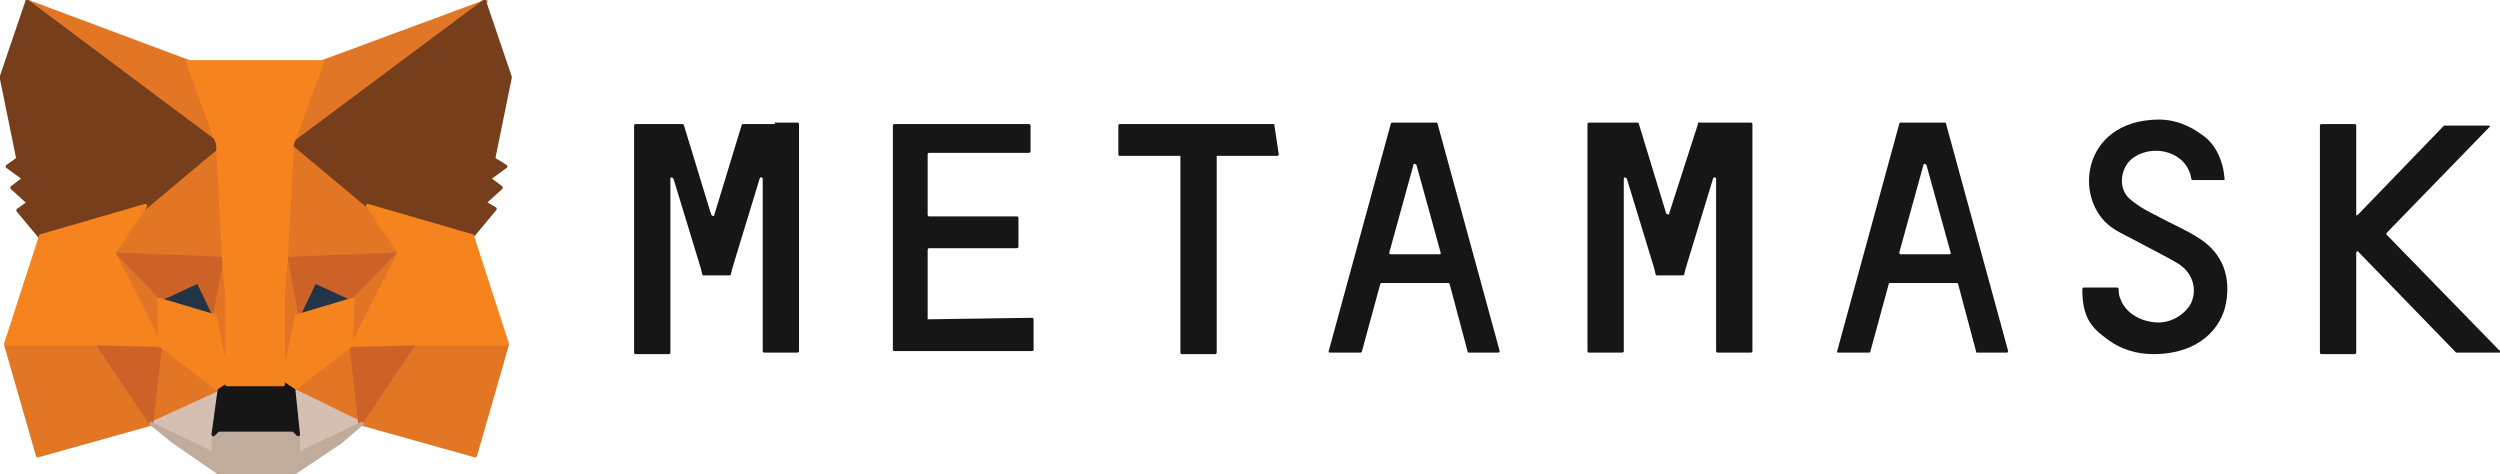
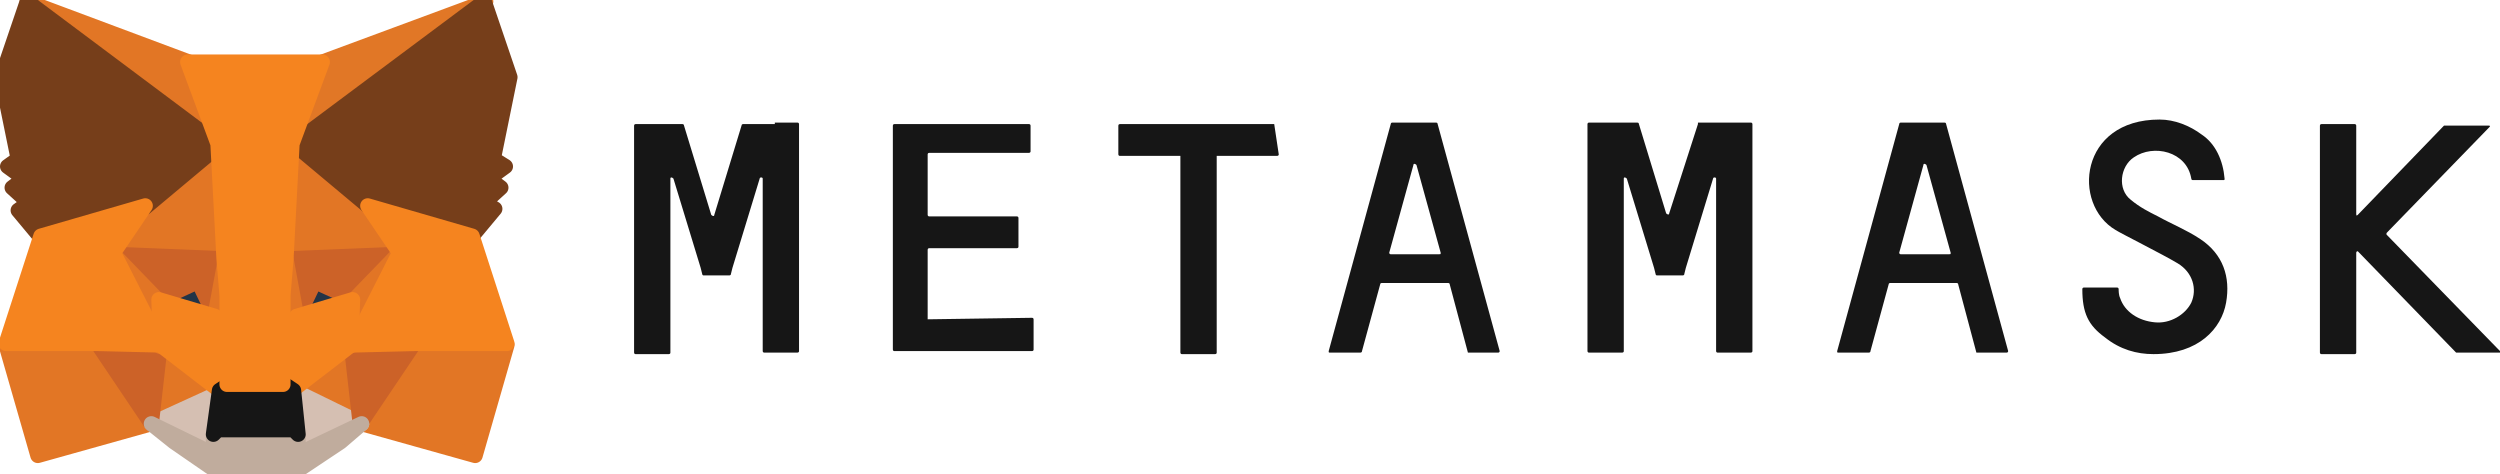
<svg xmlns="http://www.w3.org/2000/svg" version="1.1" baseProfile="basic" id="Layer_1" x="0px" y="0px" viewBox="0 0 165.2 31.3" xml:space="preserve">
  <path fill="#161616" d="M145.4,15.8c-0.9-0.6-1.9-1-2.8-1.5c-0.6-0.3-1.2-0.6-1.8-1.1c-0.9-0.7-0.7-2.2,0.2-2.8  c1.3-0.9,3.5-0.4,3.8,1.4c0,0,0,0.1,0.1,0.1h2c0.1,0,0.1,0,0.1-0.1c-0.1-1.2-0.6-2.3-1.5-2.9c-0.8-0.6-1.8-1-2.8-1  c-5.3,0-5.8,5.6-2.9,7.3c0.3,0.2,3.1,1.6,4.1,2.2c1,0.6,1.3,1.7,0.9,2.6c-0.4,0.8-1.4,1.4-2.4,1.3c-1.1-0.1-2-0.7-2.3-1.6  c-0.1-0.2-0.1-0.5-0.1-0.6c0,0,0-0.1-0.1-0.1h-2.2c0,0-0.1,0-0.1,0.1c0,1.6,0.4,2.4,1.5,3.2c1,0.8,2.1,1.1,3.2,1.1  c3,0,4.5-1.7,4.8-3.4C147.4,18.3,146.9,16.8,145.4,15.8z" />
  <path fill="#161616" d="M51.2,8.2h-1h-1.1c0,0-0.1,0-0.1,0.1l-1.8,5.9c0,0.1-0.1,0.1-0.2,0l-1.8-5.9c0,0,0-0.1-0.1-0.1h-1.1h-1H42  c0,0-0.1,0-0.1,0.1v15c0,0,0,0.1,0.1,0.1h2.2c0,0,0.1,0,0.1-0.1V11.8c0-0.1,0.1-0.1,0.2,0l1.8,5.9l0.1,0.4c0,0,0,0.1,0.1,0.1h1.7  c0,0,0.1,0,0.1-0.1l0.1-0.4l1.8-5.9c0-0.1,0.2-0.1,0.2,0v11.4c0,0,0,0.1,0.1,0.1h2.2c0,0,0.1,0,0.1-0.1v-15c0,0,0-0.1-0.1-0.1H51.2z  " />
  <path fill="#161616" d="M112.2,8.2C112.1,8.2,112.1,8.2,112.2,8.2l-1.9,5.9c0,0.1-0.1,0.1-0.2,0l-1.8-5.9c0,0,0-0.1-0.1-0.1H105  c0,0-0.1,0-0.1,0.1v15c0,0,0,0.1,0.1,0.1h2.2c0,0,0.1,0,0.1-0.1V11.8c0-0.1,0.1-0.1,0.2,0l1.8,5.9l0.1,0.4c0,0,0,0.1,0.1,0.1h1.7  c0,0,0.1,0,0.1-0.1l0.1-0.4l1.8-5.9c0-0.1,0.2-0.1,0.2,0v11.4c0,0,0,0.1,0.1,0.1h2.2c0,0,0.1,0,0.1-0.1v-15c0,0,0-0.1-0.1-0.1H112.2  z" />
  <path fill="#161616" d="M84.2,8.2h-4H78h-4c0,0-0.1,0-0.1,0.1v1.9c0,0,0,0.1,0.1,0.1h4v13c0,0,0,0.1,0.1,0.1h2.2c0,0,0.1,0,0.1-0.1  v-13h4c0,0,0.1,0,0.1-0.1L84.2,8.2C84.3,8.2,84.2,8.2,84.2,8.2z" />
  <path fill="#161616" d="M97,23.3h2c0.1,0,0.1-0.1,0.1-0.1l-4.1-15c0,0,0-0.1-0.1-0.1h-0.8h-1.3H92c0,0-0.1,0-0.1,0.1l-4.1,15  c0,0.1,0,0.1,0.1,0.1h2c0,0,0.1,0,0.1-0.1l1.2-4.4c0,0,0-0.1,0.1-0.1h4.4c0,0,0.1,0,0.1,0.1L97,23.3C96.9,23.3,96.9,23.3,97,23.3z   M91.8,16.7l1.6-5.8c0-0.1,0.1-0.1,0.2,0l1.6,5.8c0,0.1,0,0.1-0.1,0.1h-3.2C91.8,16.8,91.8,16.7,91.8,16.7z" />
  <path fill="#161616" d="M130.6,23.3h2c0.1,0,0.1-0.1,0.1-0.1l-4.1-15c0,0,0-0.1-0.1-0.1h-0.8h-1.3h-0.8c0,0-0.1,0-0.1,0.1l-4.1,15  c0,0.1,0,0.1,0.1,0.1h2c0,0,0.1,0,0.1-0.1l1.2-4.4c0,0,0-0.1,0.1-0.1h4.4c0,0,0.1,0,0.1,0.1L130.6,23.3  C130.6,23.3,130.6,23.3,130.6,23.3z M125.5,16.7l1.6-5.8c0-0.1,0.1-0.1,0.2,0l1.6,5.8c0,0.1,0,0.1-0.1,0.1h-3.2  C125.5,16.8,125.5,16.7,125.5,16.7z" />
  <path fill="#161616" d="M61.3,21.1v-4.6c0,0,0-0.1,0.1-0.1h5.8c0,0,0.1,0,0.1-0.1v-1.9c0,0,0-0.1-0.1-0.1h-5.8c0,0-0.1,0-0.1-0.1v-4  c0,0,0-0.1,0.1-0.1H68c0,0,0.1,0,0.1-0.1V8.3c0,0,0-0.1-0.1-0.1h-6.7h-2.2c0,0-0.1,0-0.1,0.1v1.9v4.1v2v4.8v2c0,0,0,0.1,0.1,0.1h2.2  h6.9c0,0,0.1,0,0.1-0.1v-2c0,0,0-0.1-0.1-0.1L61.3,21.1C61.4,21.1,61.3,21.1,61.3,21.1z" />
  <path fill="#161616" d="M165.2,23.2l-7.5-7.7c0,0,0-0.1,0-0.1l6.8-7c0.1-0.1,0-0.1-0.1-0.1h-2.8c0,0,0,0-0.1,0l-5.7,5.9  c-0.1,0.1-0.1,0-0.1-0.1V8.3c0,0,0-0.1-0.1-0.1h-2.2c0,0-0.1,0-0.1,0.1v15c0,0,0,0.1,0.1,0.1h2.2c0,0,0.1,0,0.1-0.1v-6.6  c0-0.1,0.1-0.1,0.1-0.1l6.5,6.7c0,0,0,0,0.1,0h2.8C165.2,23.3,165.3,23.2,165.2,23.2z" />
-   <path fill="#E17726" stroke="#E17726" stroke-width="0.25" stroke-linecap="round" stroke-linejoin="round" d="M32.1,0.1L18.9,9.8  l2.4-5.7L32.1,0.1z" />
-   <path fill="#E27625" stroke="#E27625" stroke-width="0.25" stroke-linecap="round" stroke-linejoin="round" d="M1.8,0.1l13,9.8  l-2.3-5.8L1.8,0.1z" />
-   <path fill="#E27625" stroke="#E27625" stroke-width="0.25" stroke-linecap="round" stroke-linejoin="round" d="M27.4,22.7L23.9,28  l7.5,2.1l2.1-7.3L27.4,22.7z" />
-   <path fill="#E27625" stroke="#E27625" stroke-width="0.25" stroke-linecap="round" stroke-linejoin="round" d="M0.4,22.8l2.1,7.3  L10,28l-3.5-5.3L0.4,22.8z" />
-   <path fill="#E27625" stroke="#E27625" stroke-width="0.25" stroke-linecap="round" stroke-linejoin="round" d="M9.6,13.6l-2.1,3.1  l7.4,0.3l-0.2-8L9.6,13.6z" />
-   <path fill="#E27625" stroke="#E27625" stroke-width="0.25" stroke-linecap="round" stroke-linejoin="round" d="M24.3,13.6l-5.2-4.6  l-0.2,8.1l7.4-0.3L24.3,13.6z" />
-   <path fill="#E27625" stroke="#E27625" stroke-width="0.25" stroke-linecap="round" stroke-linejoin="round" d="M10,28l4.5-2.2  l-3.9-3L10,28z" />
-   <path fill="#E27625" stroke="#E27625" stroke-width="0.25" stroke-linecap="round" stroke-linejoin="round" d="M19.4,25.8l4.5,2.2  l-0.6-5.2L19.4,25.8z" />
-   <path fill="#D5BFB2" stroke="#D5BFB2" stroke-width="0.25" stroke-linecap="round" stroke-linejoin="round" d="M23.9,28l-4.5-2.2  l0.4,2.9l0,1.2L23.9,28z" />
-   <path fill="#D5BFB2" stroke="#D5BFB2" stroke-width="0.25" stroke-linecap="round" stroke-linejoin="round" d="M10,28l4.2,2l0-1.2  l0.4-2.9L10,28z" />
-   <path fill="#233447" stroke="#233447" stroke-width="0.25" stroke-linecap="round" stroke-linejoin="round" d="M14.2,20.9l-3.7-1.1  l2.6-1.2L14.2,20.9z" />
-   <path fill="#233447" stroke="#233447" stroke-width="0.25" stroke-linecap="round" stroke-linejoin="round" d="M19.6,20.9l1.1-2.3  l2.6,1.2L19.6,20.9z" />
-   <path fill="#CC6228" stroke="#CC6228" stroke-width="0.25" stroke-linecap="round" stroke-linejoin="round" d="M10,28l0.6-5.3  l-4.1,0.1L10,28z" />
-   <path fill="#CC6228" stroke="#CC6228" stroke-width="0.25" stroke-linecap="round" stroke-linejoin="round" d="M23.2,22.7l0.6,5.3  l3.5-5.2L23.2,22.7z" />
-   <path fill="#CC6228" stroke="#CC6228" stroke-width="0.25" stroke-linecap="round" stroke-linejoin="round" d="M26.4,16.8l-7.4,0.3  l0.7,3.8l1.1-2.3l2.6,1.2L26.4,16.8z" />
-   <path fill="#CC6228" stroke="#CC6228" stroke-width="0.25" stroke-linecap="round" stroke-linejoin="round" d="M10.5,19.8l2.6-1.2  l1.1,2.3l0.7-3.8l-7.4-0.3L10.5,19.8z" />
-   <path fill="#E27525" stroke="#E27525" stroke-width="0.25" stroke-linecap="round" stroke-linejoin="round" d="M7.5,16.8l3.1,6.1  l-0.1-3L7.5,16.8z" />
-   <path fill="#E27525" stroke="#E27525" stroke-width="0.25" stroke-linecap="round" stroke-linejoin="round" d="M23.4,19.8l-0.1,3  l3.1-6.1L23.4,19.8z" />
-   <path fill="#E27525" stroke="#E27525" stroke-width="0.25" stroke-linecap="round" stroke-linejoin="round" d="M14.9,17.1l-0.7,3.8  l0.9,4.5l0.2-5.9L14.9,17.1z" />
-   <path fill="#E27525" stroke="#E27525" stroke-width="0.25" stroke-linecap="round" stroke-linejoin="round" d="M18.9,17.1l-0.4,2.4  l0.2,5.9l0.9-4.5L18.9,17.1z" />
-   <path fill="#F5841F" stroke="#F5841F" stroke-width="0.25" stroke-linecap="round" stroke-linejoin="round" d="M19.6,20.9l-0.9,4.5  l0.6,0.4l3.9-3l0.1-3L19.6,20.9z" />
-   <path fill="#F5841F" stroke="#F5841F" stroke-width="0.25" stroke-linecap="round" stroke-linejoin="round" d="M10.5,19.8l0.1,3  l3.9,3l0.6-0.4l-0.9-4.5L10.5,19.8z" />
-   <path fill="#C0AC9D" stroke="#C0AC9D" stroke-width="0.25" stroke-linecap="round" stroke-linejoin="round" d="M19.7,30l0-1.2  l-0.3-0.3h-5l-0.3,0.3l0,1.2L10,28l1.5,1.2l2.9,2h5.1l3-2l1.4-1.2L19.7,30z" />
-   <path fill="#161616" stroke="#161616" stroke-width="0.25" stroke-linecap="round" stroke-linejoin="round" d="M19.4,25.8l-0.6-0.4  h-3.7l-0.6,0.4l-0.4,2.9l0.3-0.3h5l0.3,0.3L19.4,25.8z" />
-   <path fill="#763E1A" stroke="#763E1A" stroke-width="0.25" stroke-linecap="round" stroke-linejoin="round" d="M32.6,10.5l1.1-5.4  l-1.7-5L19.4,9.5l4.9,4.1l6.9,2l1.5-1.8L32,13.4l1.1-1l-0.8-0.6l1.1-0.8L32.6,10.5z" />
-   <path fill="#763E1A" stroke="#763E1A" stroke-width="0.25" stroke-linecap="round" stroke-linejoin="round" d="M0.1,5.1l1.1,5.4  L0.5,11l1.1,0.8l-0.8,0.6l1.1,1l-0.7,0.5l1.5,1.8l6.9-2l4.9-4.1L1.8,0.1L0.1,5.1z" />
-   <path fill="#F5841F" stroke="#F5841F" stroke-width="0.25" stroke-linecap="round" stroke-linejoin="round" d="M31.2,15.6l-6.9-2  l2.1,3.1l-3.1,6.1l4.1-0.1h6.1L31.2,15.6z" />
-   <path fill="#F5841F" stroke="#F5841F" stroke-width="0.25" stroke-linecap="round" stroke-linejoin="round" d="M9.6,13.6l-6.9,2  l-2.3,7.1h6.1l4.1,0.1l-3.1-6.1L9.6,13.6z" />
-   <path fill="#F5841F" stroke="#F5841F" stroke-width="0.25" stroke-linecap="round" stroke-linejoin="round" d="M18.9,17.1l0.4-7.6  l2-5.4h-8.9l2,5.4l0.4,7.6l0.2,2.4l0,5.9h3.7l0-5.9L18.9,17.1z" />
+   <path fill="#E17726" stroke="#E17726" strokeWidth="0.25" stroke-linecap="round" stroke-linejoin="round" d="M32.1,0.1L18.9,9.8  l2.4-5.7L32.1,0.1z" />
+   <path fill="#E27625" stroke="#E27625" strokeWidth="0.25" stroke-linecap="round" stroke-linejoin="round" d="M1.8,0.1l13,9.8  l-2.3-5.8L1.8,0.1z" />
+   <path fill="#E27625" stroke="#E27625" strokeWidth="0.25" stroke-linecap="round" stroke-linejoin="round" d="M27.4,22.7L23.9,28  l7.5,2.1l2.1-7.3L27.4,22.7z" />
+   <path fill="#E27625" stroke="#E27625" strokeWidth="0.25" stroke-linecap="round" stroke-linejoin="round" d="M0.4,22.8l2.1,7.3  L10,28l-3.5-5.3L0.4,22.8z" />
+   <path fill="#E27625" stroke="#E27625" strokeWidth="0.25" stroke-linecap="round" stroke-linejoin="round" d="M9.6,13.6l-2.1,3.1  l7.4,0.3l-0.2-8L9.6,13.6z" />
+   <path fill="#E27625" stroke="#E27625" strokeWidth="0.25" stroke-linecap="round" stroke-linejoin="round" d="M24.3,13.6l-5.2-4.6  l-0.2,8.1l7.4-0.3L24.3,13.6z" />
+   <path fill="#E27625" stroke="#E27625" strokeWidth="0.25" stroke-linecap="round" stroke-linejoin="round" d="M10,28l4.5-2.2  l-3.9-3L10,28z" />
+   <path fill="#E27625" stroke="#E27625" strokeWidth="0.25" stroke-linecap="round" stroke-linejoin="round" d="M19.4,25.8l4.5,2.2  l-0.6-5.2L19.4,25.8z" />
+   <path fill="#D5BFB2" stroke="#D5BFB2" strokeWidth="0.25" stroke-linecap="round" stroke-linejoin="round" d="M23.9,28l-4.5-2.2  l0.4,2.9l0,1.2L23.9,28z" />
+   <path fill="#D5BFB2" stroke="#D5BFB2" strokeWidth="0.25" stroke-linecap="round" stroke-linejoin="round" d="M10,28l4.2,2l0-1.2  l0.4-2.9L10,28z" />
+   <path fill="#233447" stroke="#233447" strokeWidth="0.25" stroke-linecap="round" stroke-linejoin="round" d="M14.2,20.9l-3.7-1.1  l2.6-1.2L14.2,20.9z" />
+   <path fill="#233447" stroke="#233447" strokeWidth="0.25" stroke-linecap="round" stroke-linejoin="round" d="M19.6,20.9l1.1-2.3  l2.6,1.2L19.6,20.9z" />
+   <path fill="#CC6228" stroke="#CC6228" strokeWidth="0.25" stroke-linecap="round" stroke-linejoin="round" d="M10,28l0.6-5.3  l-4.1,0.1L10,28z" />
+   <path fill="#CC6228" stroke="#CC6228" strokeWidth="0.25" stroke-linecap="round" stroke-linejoin="round" d="M23.2,22.7l0.6,5.3  l3.5-5.2L23.2,22.7z" />
+   <path fill="#CC6228" stroke="#CC6228" strokeWidth="0.25" stroke-linecap="round" stroke-linejoin="round" d="M26.4,16.8l-7.4,0.3  l0.7,3.8l1.1-2.3l2.6,1.2L26.4,16.8z" />
+   <path fill="#CC6228" stroke="#CC6228" strokeWidth="0.25" stroke-linecap="round" stroke-linejoin="round" d="M10.5,19.8l2.6-1.2  l1.1,2.3l0.7-3.8l-7.4-0.3L10.5,19.8z" />
+   <path fill="#E27525" stroke="#E27525" strokeWidth="0.25" stroke-linecap="round" stroke-linejoin="round" d="M7.5,16.8l3.1,6.1  l-0.1-3L7.5,16.8z" />
+   <path fill="#E27525" stroke="#E27525" strokeWidth="0.25" stroke-linecap="round" stroke-linejoin="round" d="M23.4,19.8l-0.1,3  l3.1-6.1L23.4,19.8z" />
+   <path fill="#E27525" stroke="#E27525" strokeWidth="0.25" stroke-linecap="round" stroke-linejoin="round" d="M14.9,17.1l-0.7,3.8  l0.9,4.5l0.2-5.9L14.9,17.1z" />
+   <path fill="#E27525" stroke="#E27525" strokeWidth="0.25" stroke-linecap="round" stroke-linejoin="round" d="M18.9,17.1l-0.4,2.4  l0.2,5.9l0.9-4.5L18.9,17.1z" />
+   <path fill="#F5841F" stroke="#F5841F" strokeWidth="0.25" stroke-linecap="round" stroke-linejoin="round" d="M19.6,20.9l-0.9,4.5  l0.6,0.4l3.9-3l0.1-3L19.6,20.9z" />
+   <path fill="#F5841F" stroke="#F5841F" strokeWidth="0.25" stroke-linecap="round" stroke-linejoin="round" d="M10.5,19.8l0.1,3  l3.9,3l0.6-0.4l-0.9-4.5L10.5,19.8z" />
+   <path fill="#C0AC9D" stroke="#C0AC9D" strokeWidth="0.25" stroke-linecap="round" stroke-linejoin="round" d="M19.7,30l0-1.2  l-0.3-0.3h-5l-0.3,0.3l0,1.2L10,28l1.5,1.2l2.9,2h5.1l3-2l1.4-1.2L19.7,30z" />
+   <path fill="#161616" stroke="#161616" strokeWidth="0.25" stroke-linecap="round" stroke-linejoin="round" d="M19.4,25.8l-0.6-0.4  h-3.7l-0.6,0.4l-0.4,2.9l0.3-0.3h5l0.3,0.3L19.4,25.8z" />
+   <path fill="#763E1A" stroke="#763E1A" strokeWidth="0.25" stroke-linecap="round" stroke-linejoin="round" d="M32.6,10.5l1.1-5.4  l-1.7-5L19.4,9.5l4.9,4.1l6.9,2l1.5-1.8L32,13.4l1.1-1l-0.8-0.6l1.1-0.8L32.6,10.5z" />
+   <path fill="#763E1A" stroke="#763E1A" strokeWidth="0.25" stroke-linecap="round" stroke-linejoin="round" d="M0.1,5.1l1.1,5.4  L0.5,11l1.1,0.8l-0.8,0.6l1.1,1l-0.7,0.5l1.5,1.8l6.9-2l4.9-4.1L1.8,0.1L0.1,5.1z" />
+   <path fill="#F5841F" stroke="#F5841F" strokeWidth="0.25" stroke-linecap="round" stroke-linejoin="round" d="M31.2,15.6l-6.9-2  l2.1,3.1l-3.1,6.1l4.1-0.1h6.1L31.2,15.6z" />
+   <path fill="#F5841F" stroke="#F5841F" strokeWidth="0.25" stroke-linecap="round" stroke-linejoin="round" d="M9.6,13.6l-6.9,2  l-2.3,7.1h6.1l4.1,0.1l-3.1-6.1L9.6,13.6z" />
+   <path fill="#F5841F" stroke="#F5841F" strokeWidth="0.25" stroke-linecap="round" stroke-linejoin="round" d="M18.9,17.1l0.4-7.6  l2-5.4h-8.9l2,5.4l0.4,7.6l0.2,2.4l0,5.9h3.7l0-5.9L18.9,17.1z" />
</svg>
